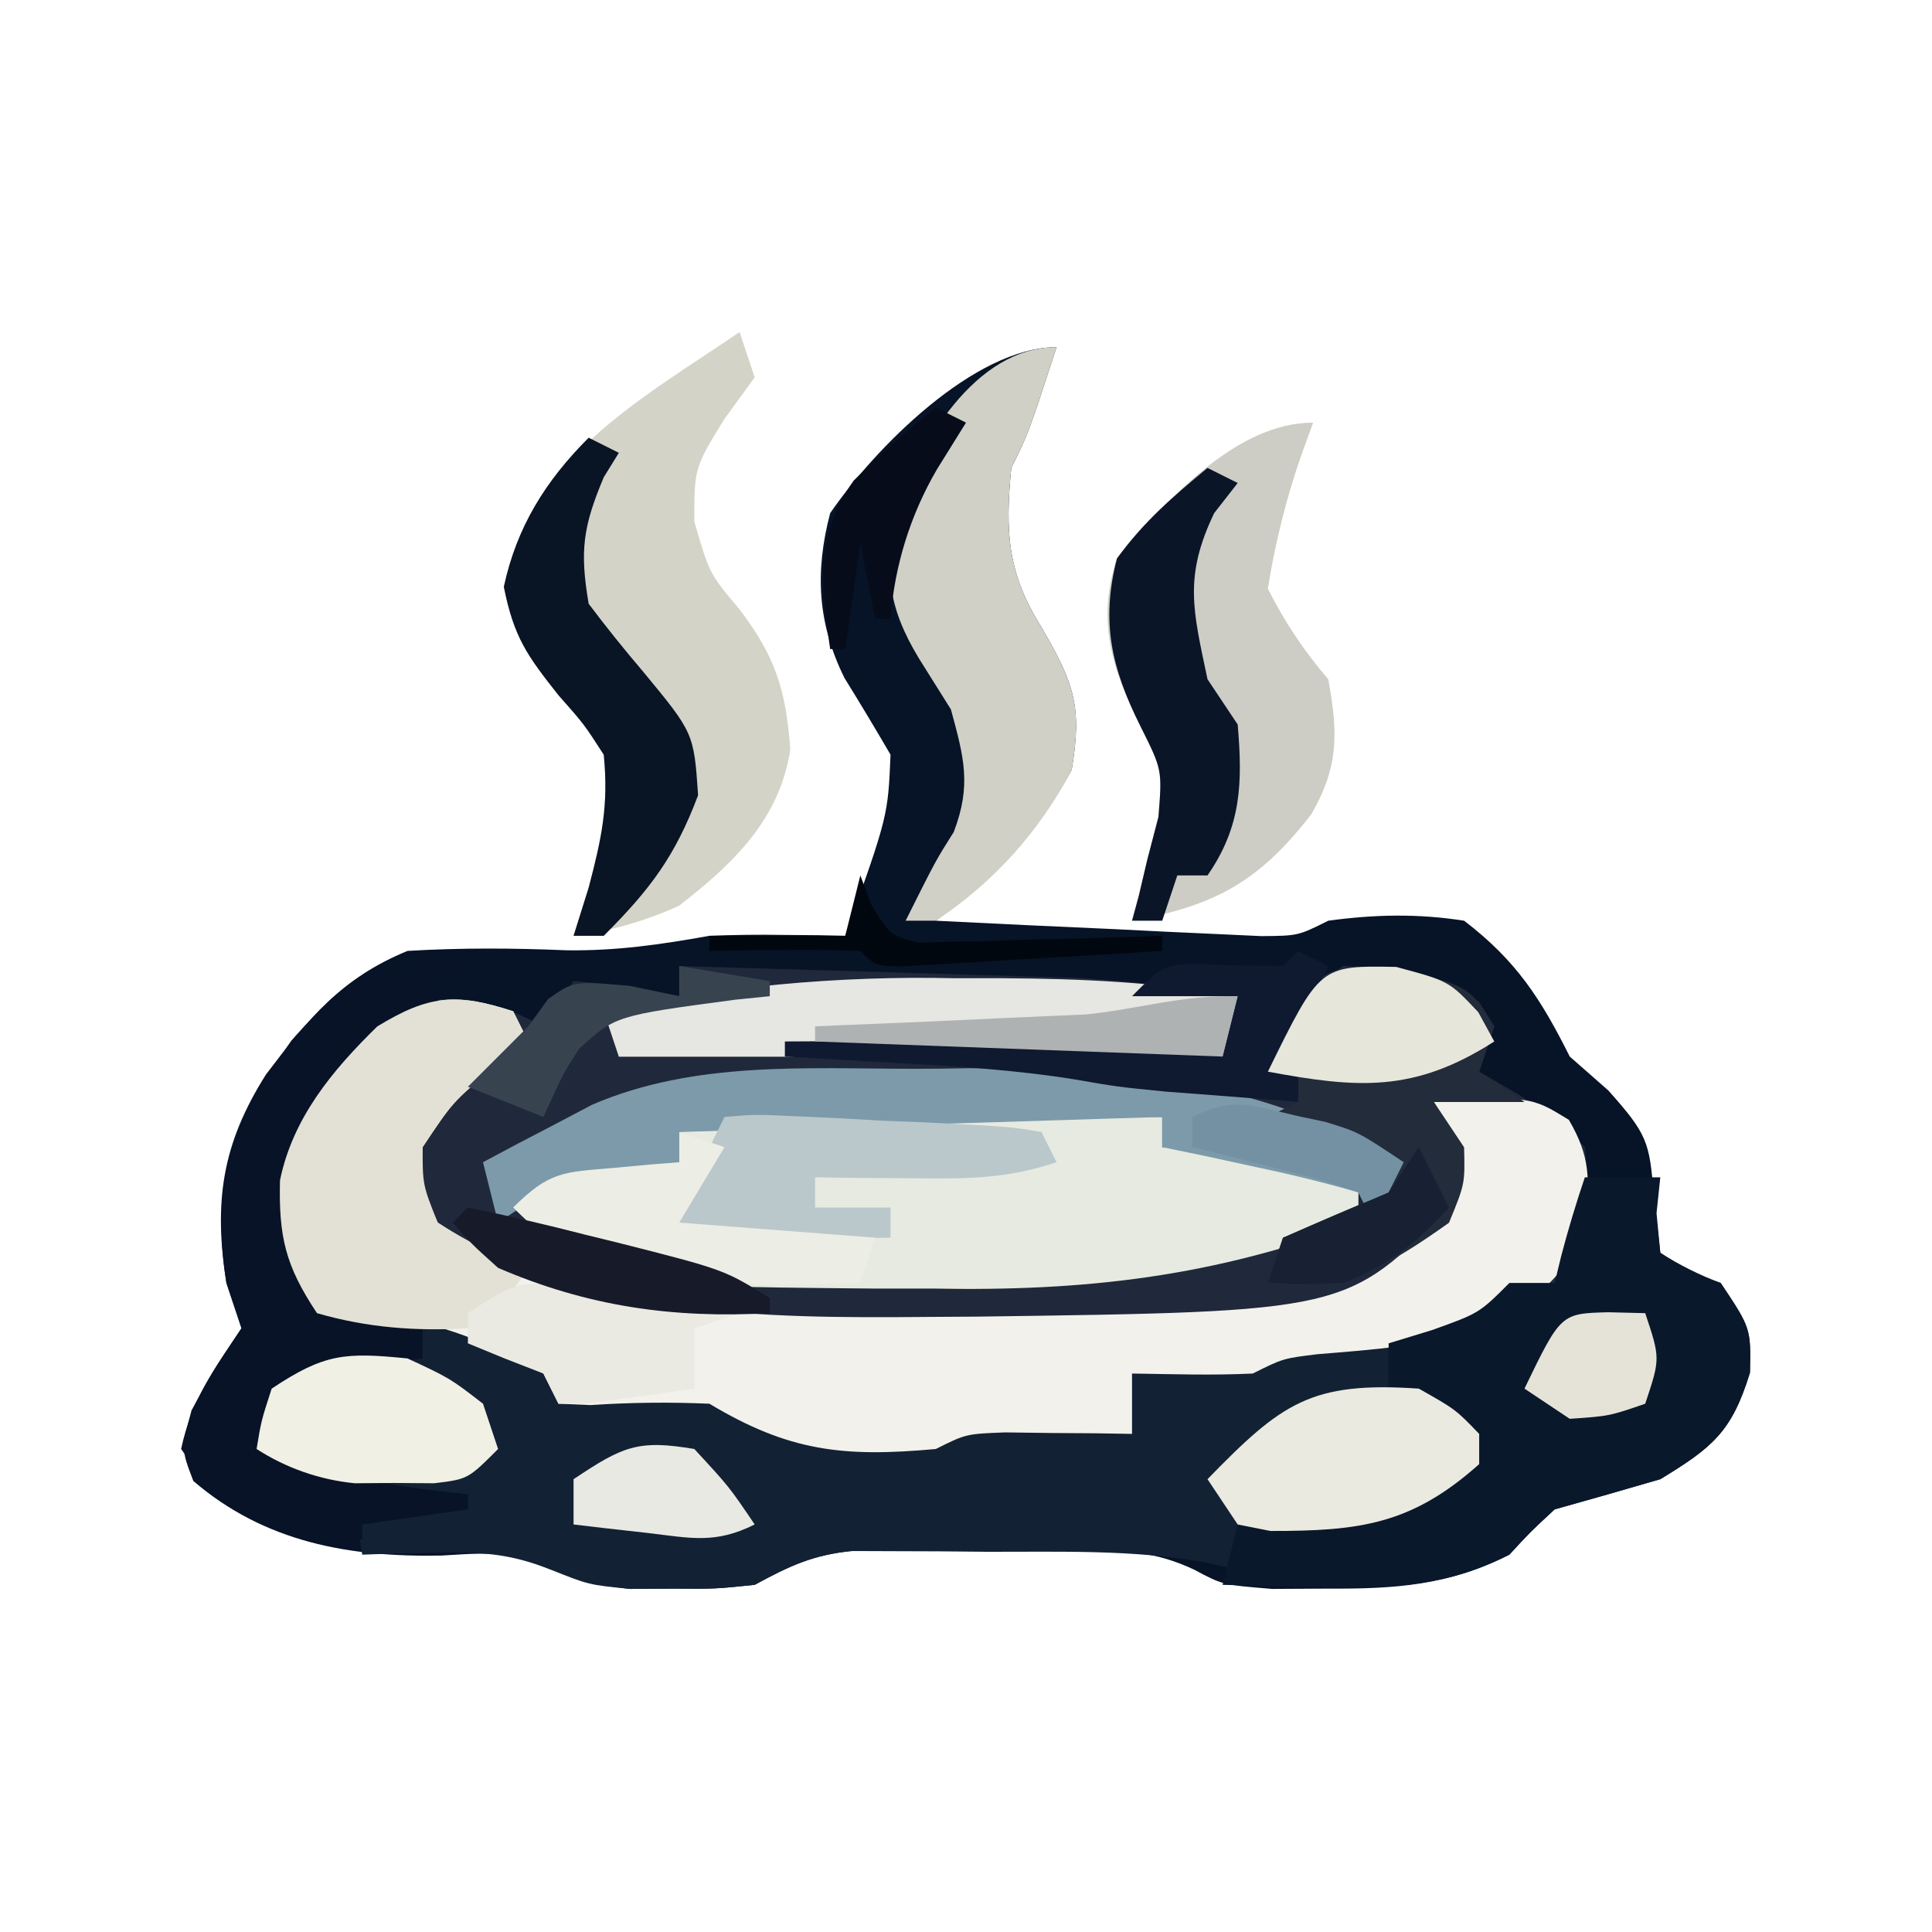
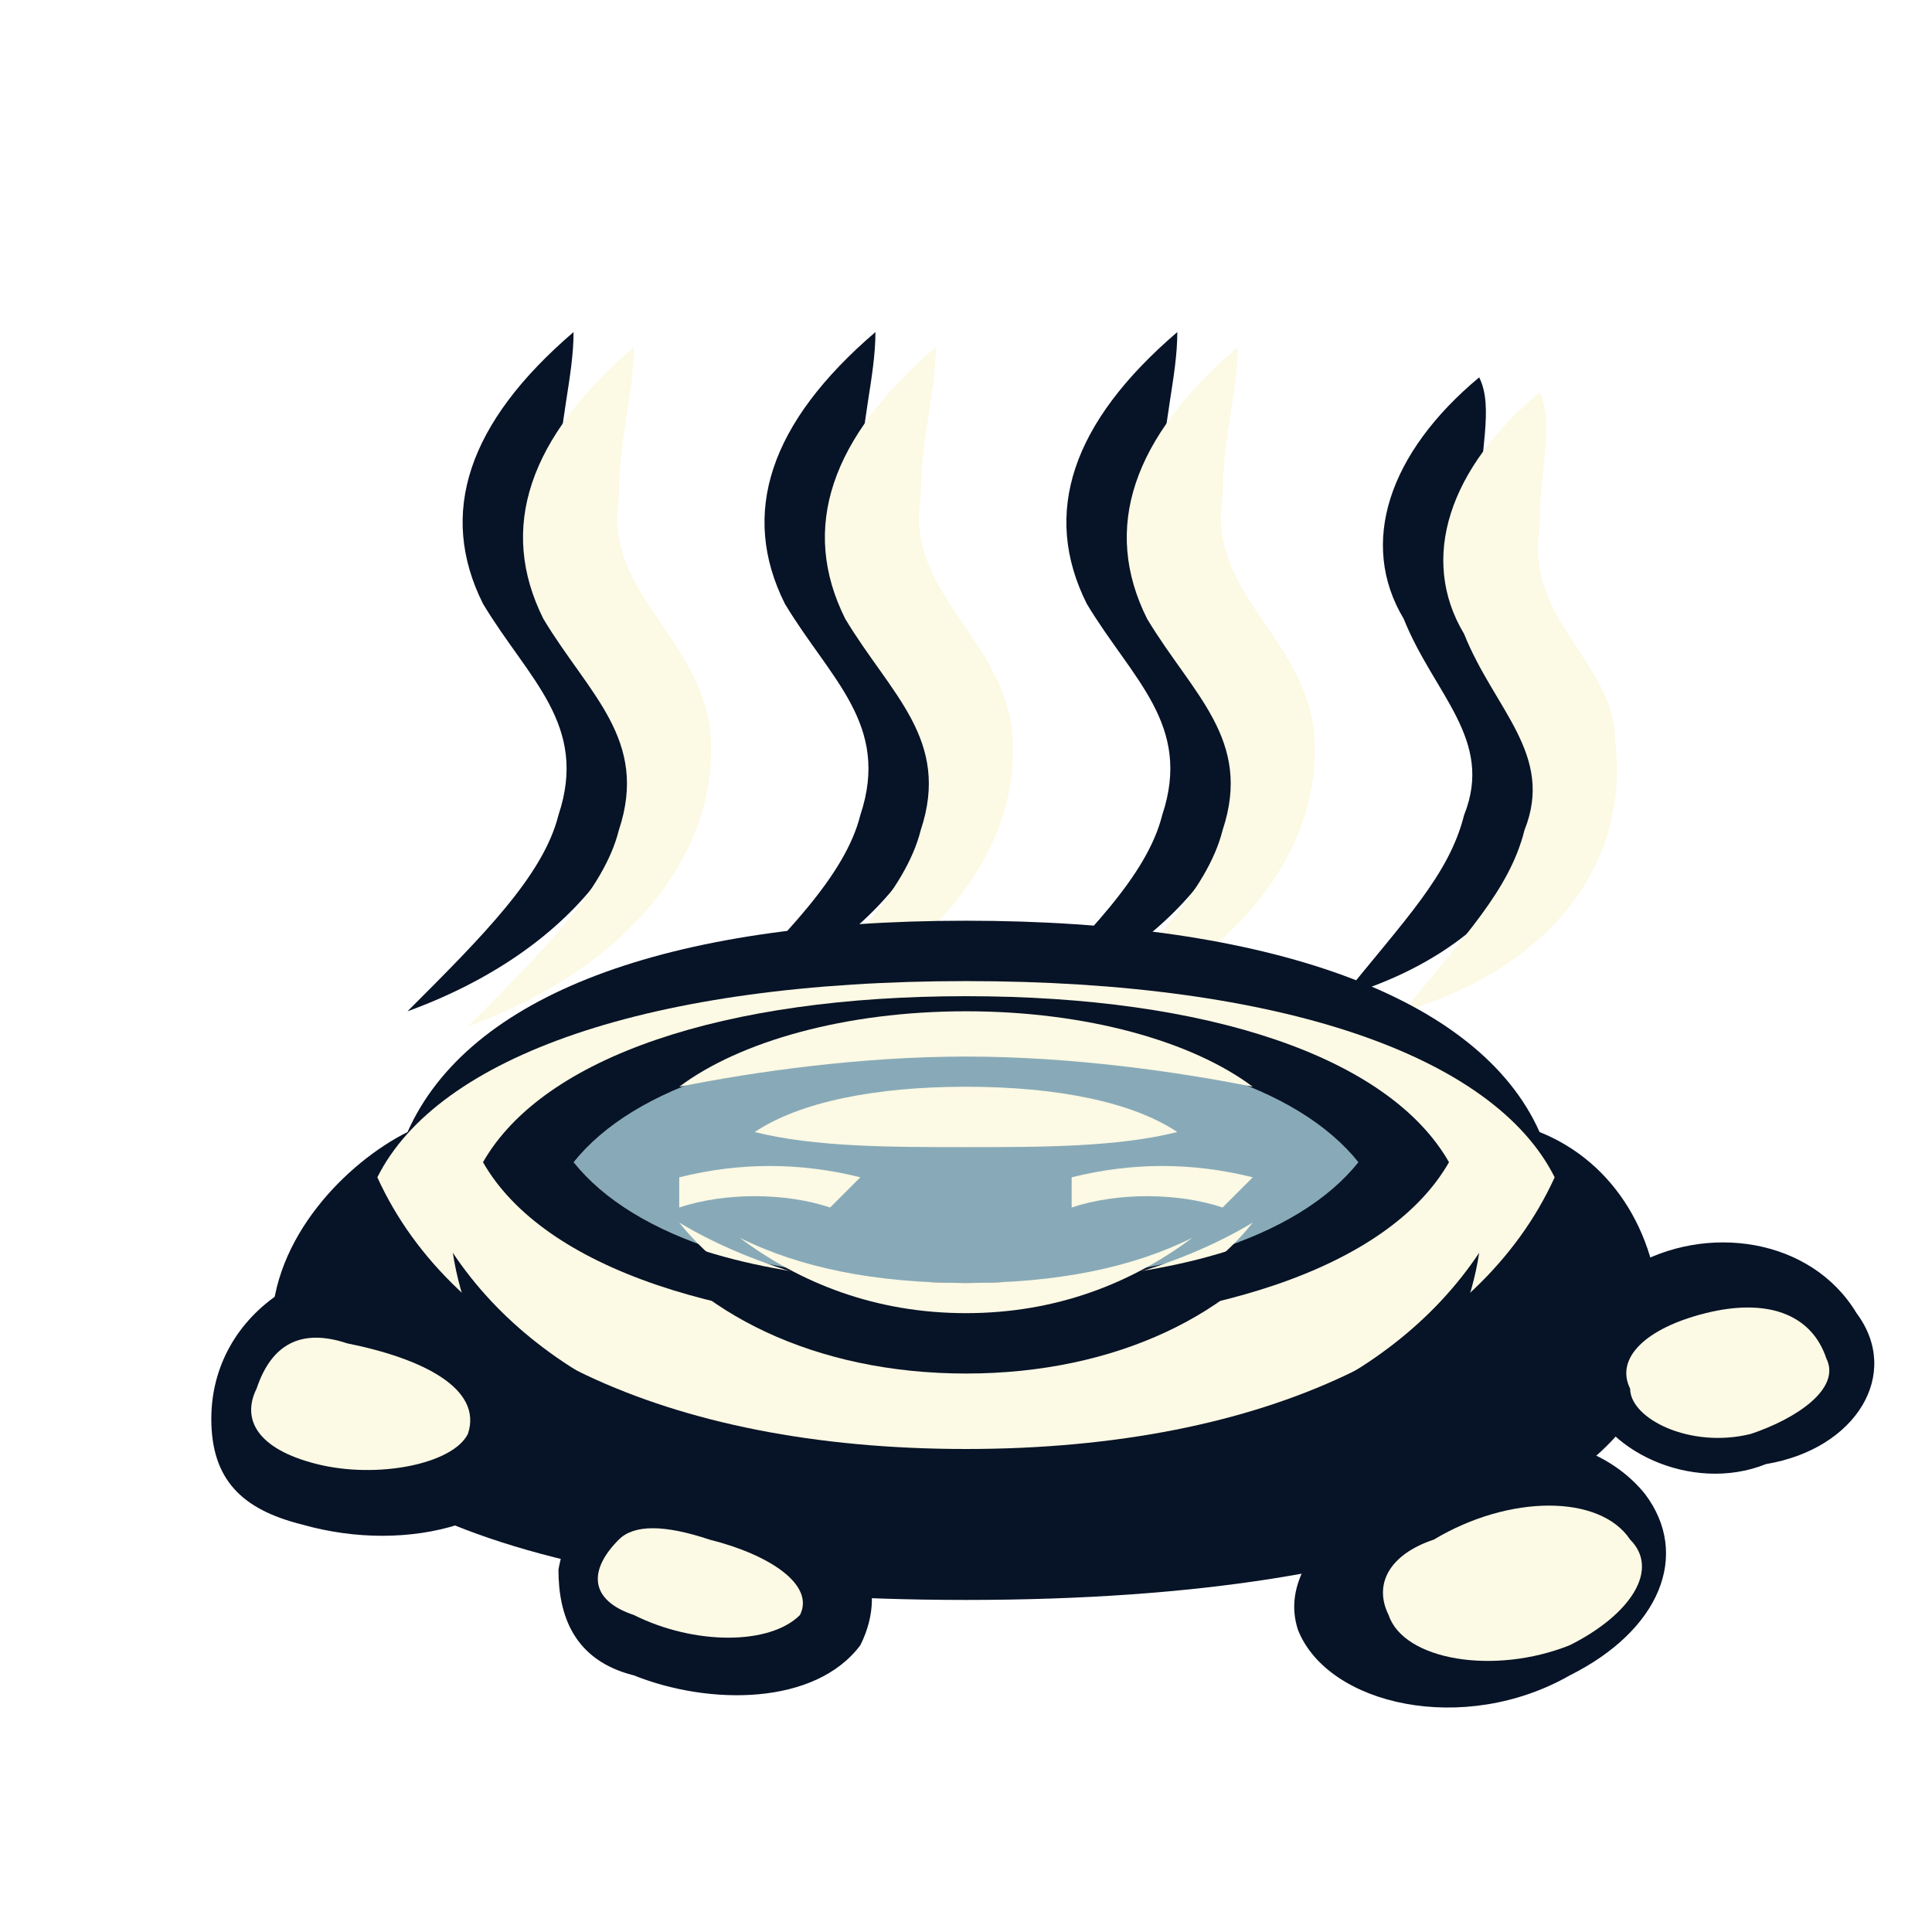
<svg xmlns="http://www.w3.org/2000/svg" width="128" height="128" viewBox="0 0 128 128">
-   <path fill="#071326" d="M70 23c-1.88 5.75-1.88 5.75-3 8-.42 4.24-.25 6.99 2 10.56 2.16 3.71 2.71 5.26 2 9.44-2.37 4.39-5.1 6.98-9 10q5.94.3 11.88.56l3.41.17 3.26.15 3.02.14C86 62 86 62 88 61c3.06-.42 5.95-.48 9 0 3.47 2.65 5.09 5.19 7 9l2.56 2.25c2.55 2.87 2.74 3.37 3 6.94L110 83c1.94 1.31 1.94 1.31 4 2 2 3 2 3 1.94 5.94-1.2 3.91-2.47 4.95-5.94 7.06a559 559 0 0 1-7 2c-1.62 1.5-1.62 1.5-3 3-4.08 2.05-7.53 2.27-12.06 2.25l-3.66.02C81 105 81 105 79.13 104c-2.61-1.23-4.53-1.26-7.41-1.27h-3.05l-3.17.02-3.17-.02h-3.05l-2.78.01c-2.63.27-4.2 1.01-6.5 2.26-2.62.27-2.62.27-5.44.25l-2.81.02c-2.92-.29-5.04-1.18-7.75-2.27-2.36-.09-2.36-.09-4.75.06-6.11.12-11.71-.88-16.44-4.94C12 96 12 96 12.69 93.44 14 91 14 91 16 88l-1-3c-.85-5.36-.3-9.19 2.62-13.81C20.43 67.48 22.61 64.8 27 63c3.55-.21 7.01-.19 10.56-.04 3.31.04 6.2-.38 9.44-.96q2.43-.1 4.88-.06l2.36.02L56 62c2.83-7.94 2.83-7.94 3-12q-1.49-2.56-3.05-5.08C54.16 41.31 53.98 37.88 55 34c2.92-4.26 9.54-11 15-11" />
-   <path fill="#20293b" d="m45 64 12.43.37 4.22.13 6.1.18 3.7.11c3.56.21 7.03.65 10.55 1.21l-1 4H68l18 3v-2h-2c2.36-5.27 2.36-5.27 5-7 3.54.13 6.04.34 9 2.38L99 68l-1 3 2.38 1.38C103 74 103 74 105 76c.38 3.57.07 6.04-2 9-5.14 3.56-9.64 4.22-15.72 4.72C85 90 85 90 83 91c-2.67.13-5.32.04-8 0v4l-2.34-.04-3.04-.02-3.02-.04C64 95 64 95 62 96c-6.12.56-9.74.16-15-3a72 72 0 0 0-7.89.09L37 93l-1-2c-5.05-2.91-9.17-4.14-15-4-2.09-3.14-2.54-5.06-2.45-8.8.85-4.14 3.47-7.29 6.45-10.2 2.62-1.6 3.52-2.06 6.62-1.69C34 67 34 67 36 68l2-3c3.62.31 3.62.31 7 1z" />
-   <path fill="#132134" d="m28 87 10 3-1 2 2.01-.11c5.55-.17 8.22.25 12.99 3.11 4.26.43 8.44.34 12.62-.56 3.59-.66 6.78.01 10.38.56v-4a148 148 0 0 1 20-3l-3 1v3q2.5 1.02 5 2l1 3c-4.42 3.51-7.51 4.48-13.14 4.73L83 102l-1 2-2.16-.49c-4.78-.86-9.56-.69-14.4-.7l-3.16-.03-3.03-.01-2.76-.01c-2.64.25-4.19.99-6.49 2.24-2.62.27-2.62.27-5.44.25l-2.81.02C39 105 39 105 36.48 103.99c-2.79-1.11-4.81-1.19-7.79-1.11l-2.68.05L24 103l-.31-1.89C23 99 23 99 19.94 97.25L17 96c.31-1.88.31-1.88 1-4 3.64-2.43 5.71-2.16 10-2z" />
-   <path fill="#f2f1eb" d="m34 67 1 2-2.38 1.81C30 73 30 73 28 76c-.19 2.44-.19 2.44 1 5 9.27 6.25 21.62 6.35 32.38 6.25l3.32-.02C89.22 86.9 89.22 86.9 96 80c.06-3.81.06-3.81-1-7 6.41-.36 6.41-.36 8.94 1.19 1.44 2.46 1.4 3.99 1.06 6.81-1.26 3.9-3.43 5.17-7 7-3.59 1.2-6.97 1.41-10.72 1.72C85 90 85 90 83 91c-2.67.13-5.32.04-8 0v4l-2.34-.04-3.04-.02-3.02-.04C64 95 64 95 62 96c-6.12.56-9.74.16-15-3a72 72 0 0 0-7.89.09L37 93l-1-2c-5.05-2.91-9.17-4.14-15-4-2.09-3.14-2.54-5.06-2.45-8.8.85-4.14 3.47-7.29 6.45-10.2 3.38-2.06 5.19-2.24 9-1" />
-   <path fill="#e6eae0" d="m54.64 73.9 3.94.01 4.1.03 4.16.01L77 74v2l1.83.15 2.42.22 2.39.21c2.48.44 4.24 1.07 6.36 2.42v2c-9.58 3.58-18.06 4.57-28.25 4.37h-3.93C39.44 85.2 39.44 85.2 34 80c2.4-2.4 3.34-2.35 6.63-2.63l2.47-.22L45 77v-2c3.42-1.14 6.04-1.12 9.64-1.1" />
-   <path fill="#0a182c" d="M105 78h5l-.25 2.38L110 83a21 21 0 0 0 4 2c2 3 2 3 1.94 5.94-1.2 3.91-2.47 4.95-5.94 7.06a559 559 0 0 1-7 2c-1.62 1.5-1.62 1.5-3 3-4.17 2.13-7.68 2.21-12.31 2.12l-3.8-.05L81 105l1-4 2.05-.11 2.7-.2 2.67-.18c2.92-.58 4.3-1.66 6.58-3.51h2c-3.75-3.88-3.75-3.88-6-5v-3l2.88-.88C98 87 98 87 100 85h3l.44-1.81q.69-2.62 1.56-5.19" />
-   <path fill="#d3d3c8" d="m49 22 1 3-2 2.75C46 31 46 31 46 34.56c1 3.44 1 3.44 3 5.82 2.39 3.14 3.07 5.36 3.36 9.27-.7 4.63-3.77 7.56-7.36 10.35a24 24 0 0 1-7 2l1-3.19c.87-3.31 1.33-5.46 1-8.81-1.31-2.03-1.31-2.03-3-3.94-2.08-2.63-2.95-3.83-3.62-7.18C35.24 30.32 42.14 26.66 49 22" />
-   <path fill="#cdcdc5" d="m87 28-.8 2.2A51 51 0 0 0 84 39a29 29 0 0 0 4 6c.65 3.55.71 5.75-1.11 8.93C83.44 58.39 80.51 60.01 75 61l.44-1.62L76 57l.75-2.88c.25-3.12.25-3.12-1.19-6C73.65 44.29 72.64 41.11 74 37c3.17-3.68 7.81-9 13-9" />
-   <path fill="#081327" d="m32 64-3 1v2l-2.25 1.25c-3.46 2.2-4.89 4.1-6.75 7.75-.47 3.49-.61 6.78 1 10 3.06.12 3.06.12 6 0l1 4-3.31.38C21 91 21 91 18 93l-1 3c4.71 1.77 9.03 2.49 14 3v1l-7 1v1c-4.27-.25-6.58-.69-10.06-3.25L12 96c.7-3.28 2.13-5.2 4-8l-1-3c-1.05-6.63.46-10.65 4.3-16.05 4.03-4.61 6.56-5.3 12.7-4.95" />
-   <path fill="#d0d0c6" d="M70 23c-1.88 5.75-1.88 5.75-3 8-.42 4.24-.25 6.99 2 10.56 2.16 3.71 2.71 5.26 2 9.44a26.6 26.6 0 0 1-9 10h-2c2-4 2-4 3.19-5.88 1.18-3.1.68-4.93-.19-8.12l-2.12-3.38c-2.05-3.39-2.29-5.76-1.56-9.63C60.89 29.4 64.59 23 70 23" />
-   <path fill="#7c9aaa" d="M60.75 70.81q1.69 0 3.42-.04c8.68 0 17.03.52 24.96 4.35l2.25 1.07L93 77l-2 4-1-2a92 92 0 0 0-6.56-1.63l-3.63-.79L77 76v-2l-32 1v2l-1.86.36-2.45.51-2.43.5C36 79 36 79 33 81l-1-4q2.3-1.24 4.63-2.44l2.6-1.37c6.81-2.93 14.24-2.38 21.52-2.38" />
-   <path fill="#e3e1d5" d="m34 67 1 2-2.38 1.81C30 73 30 73 28 76c0 2.5 0 2.5 1 5a30 30 0 0 0 6 3c-1.38 2.06-1.38 2.06-4 4-3.43.21-6.69-.04-10-1-2.09-3.14-2.54-5.06-2.45-8.8.85-4.14 3.47-7.29 6.45-10.2 3.38-2.06 5.19-2.24 9-1" />
-   <path fill="#232c3a" d="M92.5 64.13c4.86 1.22 4.86 1.22 6.5 3.88l-1 3q1.48.95 3 2h-6l2 3c.06 2.42.06 2.42-1 5-4.07 2.88-6.89 4.6-12 4l1-3q3.48-1.55 7-3v-2c-1.75-.87-1.75-.87-4-1.64l-2.25-.78L84 74l2-1v-2h-2c3.17-7.06 3.17-7.06 8.5-6.87" />
-   <path fill="#e6e6e2" d="M63.25 64.81h3.14c5.3.03 10.38.26 15.61 1.2l-1 4H41l-1-3a100 100 0 0 1 23.25-2.2" />
-   <path fill="#091424" d="m39 29 2 1-1 1.62c-1.37 3.26-1.6 4.85-1 8.38a95 95 0 0 0 3.56 4.44c3.41 4.12 3.41 4.12 3.69 8.25-1.53 4.06-3.18 6.24-6.25 9.31h-2l1-3.19c.87-3.31 1.33-5.46 1-8.81-1.31-2.03-1.31-2.03-3-3.94-2.08-2.63-2.95-3.83-3.62-7.18.85-3.96 2.75-7.01 5.62-9.88" />
-   <path fill="#0b1528" d="m80 31 2 1-1.56 2c-2.02 4.22-1.4 6.44-.44 11l2 3c.33 3.87.25 6.75-2 10h-2l-1 3h-2l.44-1.62L76 57l.75-2.88c.25-3.12.25-3.12-1.19-6C73.64 44.28 72.92 41.21 74 37c1.79-2.45 3.64-4.04 6-6" />
-   <path fill="#ebeae0" d="M94 92c2.44 1.38 2.44 1.38 4 3v2c-4.47 4-7.92 4.44-13.83 4.43L82 101l-2-3c4.91-5.04 6.84-6.49 14-6" />
-   <path fill="#bac8cb" d="M48 74c2.03-.17 2.03-.17 4.66-.05l2.84.13 3 .17 3 .12c5.47.28 5.47.28 7.5.63l1 2c-3.42 1.14-6.09 1.1-9.69 1.06l-3.57-.02L54 78v2h5v2q-2.37.04-4.75.06l-2.67.04A25 25 0 0 1 45 81c1.88-4.75 1.88-4.75 3-7" />
-   <path fill="#ecede4" d="m45 75 3 1-3 5 13 1-1 3c-7.42.28-15.1.47-21.56-3.62L34 80c2.4-2.4 3.33-2.34 6.62-2.62l2.48-.23L45 77z" />
-   <path fill="#0f1930" d="m86 63 2 1a56 56 0 0 1-4 7h2v2l-5.62-.44-3.17-.24C74 72 74 72 71.12 71.5c-3.83-.61-7.63-.85-11.5-1.06l-2.23-.13L52 70v-1l12.25-.06 3.51-.03 3.38-.01 3.11-.01c2.43.1 4.44.41 6.75 1.11l1-4h-7c2-2 2-2 3.91-2.16l2.15.1L85 64z" />
-   <path fill="#f0f0e5" d="M27 90c2.81 1.31 2.81 1.31 5 3l1 3c-2 2-2 2-4.24 2.27l-2.64-.02-2.61.02A14.6 14.6 0 0 1 17 96c.31-1.88.31-1.88 1-4 3.51-2.34 4.87-2.41 9-2" />
-   <path fill="#eaeae2" d="m38.31 85.31 2.4.33c5.63.88 5.63.88 8.3 1.36l-3 1v4q-2.23.33-4.45.62l-2.5.35L37 93l-1-2-2.57-1L31 89v-2c3.27-2.18 3.66-2.2 7.31-1.69" />
-   <path fill="#e6e6db" d="M92.5 64.06c3.5.94 3.5.94 5.44 3L99 69c-5.32 3.41-9.06 3.1-15 2 3.45-7.03 3.45-7.03 8.5-6.94" />
-   <path fill="#171a29" d="M31 80c2.64.54 5.21 1.14 7.81 1.81l2.2.54c6.97 1.77 6.97 1.77 9.99 3.65v1c-6.41.36-12.06-.44-18-3-1.79-1.61-1.79-1.61-3-3z" />
-   <path fill="#e9e9e4" d="M46 96c2.31 2.5 2.31 2.5 4 5-2.62 1.31-4.23.9-7.12.56l-2.76-.31L38 101v-3c3.24-2.16 4.24-2.64 8-2" />
-   <path fill="#7491a3" d="M85.44 73.81c.39.1.39.1 2.37.52C90 75 90 75 93 77l-2 4-1-2c-2.5-.85-2.5-.85-5.56-1.63l-3.07-.79L79 76v-2c2.58-1.29 3.66-.82 6.44-.19" />
-   <path fill="#e5e3d8" d="M106.56 86.94 109 87c1 3 1 3 0 6-2.38.82-2.38.82-5 1l-3-2c2.41-4.98 2.41-4.98 5.56-5.06" />
-   <path fill="#384350" d="m45 64 6 1v1l-2.27.23c-7.94 1.06-7.94 1.06-10.35 3.24-1.07 1.65-1.07 1.65-2.38 4.53l-5-2 4-4 1.31-1.81C38 65 38 65 41.69 65.31L45 66z" />
-   <path fill="#afb2b3" d="m82 66-1 4-27-1v-1l1.8-.08a1116 1116 0 0 0 10.91-.48l2.72-.12 2.51-.11c3.54-.36 6.29-1.29 10.06-1.21" />
-   <path fill="#01070f" d="m57 58 .74 1.98C59 62 59 62 60.88 62.45l2.25-.06 2.44-.04 2.55-.1 2.58-.05q3.15-.08 6.3-.2v1q-4.72.3-9.44.56l-2.72.17-2.59.15-2.39.14C58 64 58 64 57 63a95 95 0 0 0-5.06-.06l-2.79.02L47 63v-1h9z" />
-   <path fill="#060c1a" d="m62 27 2 1-1.94 3.12A23 23 0 0 0 59 41h-1l-1-5-1 7h-1c-.6-4.19-1.01-7.61 1.56-11.16A69 69 0 0 1 62 27" />
-   <path fill="#182134" d="m94 76 2 4c-2.13 2.35-4.03 3.86-7 5-2.75.12-2.75.12-5 0l1-3a614 614 0 0 1 7-3z" />
+   <path fill="#071326" d="M38 22c-7 6-9 12-6 18 3 5 7 8 5 14-1 4-5 8-10 13 11-4 17-12 16-20-1-6-7-9-6-15 0-4 1-7 1-10zM58 22c-7 6-9 12-6 18 3 5 7 8 5 14-1 4-5 8-10 13 11-4 17-12 16-20-1-6-7-9-6-15 0-4 1-7 1-10zM78 22c-7 6-9 12-6 18 3 5 7 8 5 14-1 4-5 8-10 13 11-4 17-12 16-20-1-6-7-9-6-15 0-4 1-7 1-10zM98 25c-6 5-8 11-5 16 2 5 6 8 4 13-1 4-4 7-8 12 10-3 15-10 14-18 0-5-6-8-5-14 0-4 1-7 0-9z" />
+   <path fill="#fcf9e4" d="M42 23c-7 6-9 12-6 18 3 5 7 8 5 14-1 4-5 8-10 13 11-4 17-12 16-20-1-6-7-9-6-15 0-4 1-7 1-10zM62 23c-7 6-9 12-6 18 3 5 7 8 5 14-1 4-5 8-10 13 11-4 17-12 16-20-1-6-7-9-6-15 0-4 1-7 1-10zM82 23c-7 6-9 12-6 18 3 5 7 8 5 14-1 4-5 8-10 13 11-4 17-12 16-20-1-6-7-9-6-15 0-4 1-7 1-10zM102 26c-6 5-8 11-5 16 2 5 6 8 4 13-1 4-4 7-8 12 10-3 15-10 14-18 0-5-6-8-5-14 0-4 1-7 0-9z" />
+   <path fill="#071326" d="M27 75c4-9 17-14 37-14s34 5 38 14c5 2 8 7 8 13 0 10-15 18-46 18s-46-8-46-18c0-6 5-11 9-13z" />
+   <path fill="#071326" d="M14 94c0-7 7-12 16-10 6 2 9 6 7 11-2 6-10 8-17 6-4-1-6-3-6-7zM37 104c1-6 8-8 15-5 5 2 7 6 5 10-3 4-10 4-15 2-4-1-5-4-5-7zM91 99c5-5 14-5 18 0 3 4 1 9-5 12-7 4-16 2-18-3-1-3 1-6 5-9zM108 84c5-3 12-2 15 3 3 4 0 9-6 10-5 2-11-1-12-5-1-3 0-6 3-8z" />
+   <path fill="#fcf9e4" d="M25 78c4-8 18-13 39-13s35 5 39 13c-5 11-19 18-39 18s-34-7-39-18z" />
+   <path fill="#071326" d="M32 77c4-7 16-11 32-11s28 4 32 11c-4 7-16 11-32 11s-28-4-32-11z" />
+   <path fill="#88aab8" d="M38 77c4-5 13-8 26-8s22 3 26 8c-4 5-13 8-26 8s-22-3-26-8z" />
+   <path fill="#fcf9e4" d="M45 72c4-3 11-5 19-5s15 2 19 5c-5-1-12-2-19-2s-14 1-19 2zM45 81c5 3 12 5 19 5s14-2 19-5c-4 5-11 8-19 8s-15-3-19-8z" />
+   <path fill="#071326" d="M42 81c6 3 13 4 22 4s16-1 22-4c-4 6-12 10-22 10s-18-4-22-10z" />
+   <path fill="#fcf9e4" d="M49 82c4 2 9 3 15 3s11-1 15-3c-4 3-9 5-15 5s-11-2-15-5zM50 75c3-2 8-3 14-3s11 1 14 3c-4 1-9 1-14 1s-10 0-14-1zM45 78c4-1 8-1 12 0l-2 2c-3-1-7-1-10 0zm26 0c4-1 8-1 12 0l-2 2c-3-1-7-1-10 0z" />
+   <path fill="#071326" d="M30 83c6 9 18 14 34 14s28-5 34-14c-2 13-16 21-34 21s-32-8-34-21z" />
+   <path fill="#fcf9e4" d="M23 89c5 1 9 3 8 6-1 2-6 3-10 2-4-1-5-3-4-5 1-3 3-4 6-3zM47 102c4 1 7 3 6 5-2 2-7 2-11 0-3-1-3-3-1-5 1-1 3-1 6 0zM95 102c5-3 11-3 13 0 2 2 0 5-4 7-5 2-11 1-12-2-1-2 0-4 3-5zM113 87c4-1 7 0 8 3 1 2-2 4-5 5-4 1-8-1-8-3-1-2 1-4 5-5z" />
</svg>
